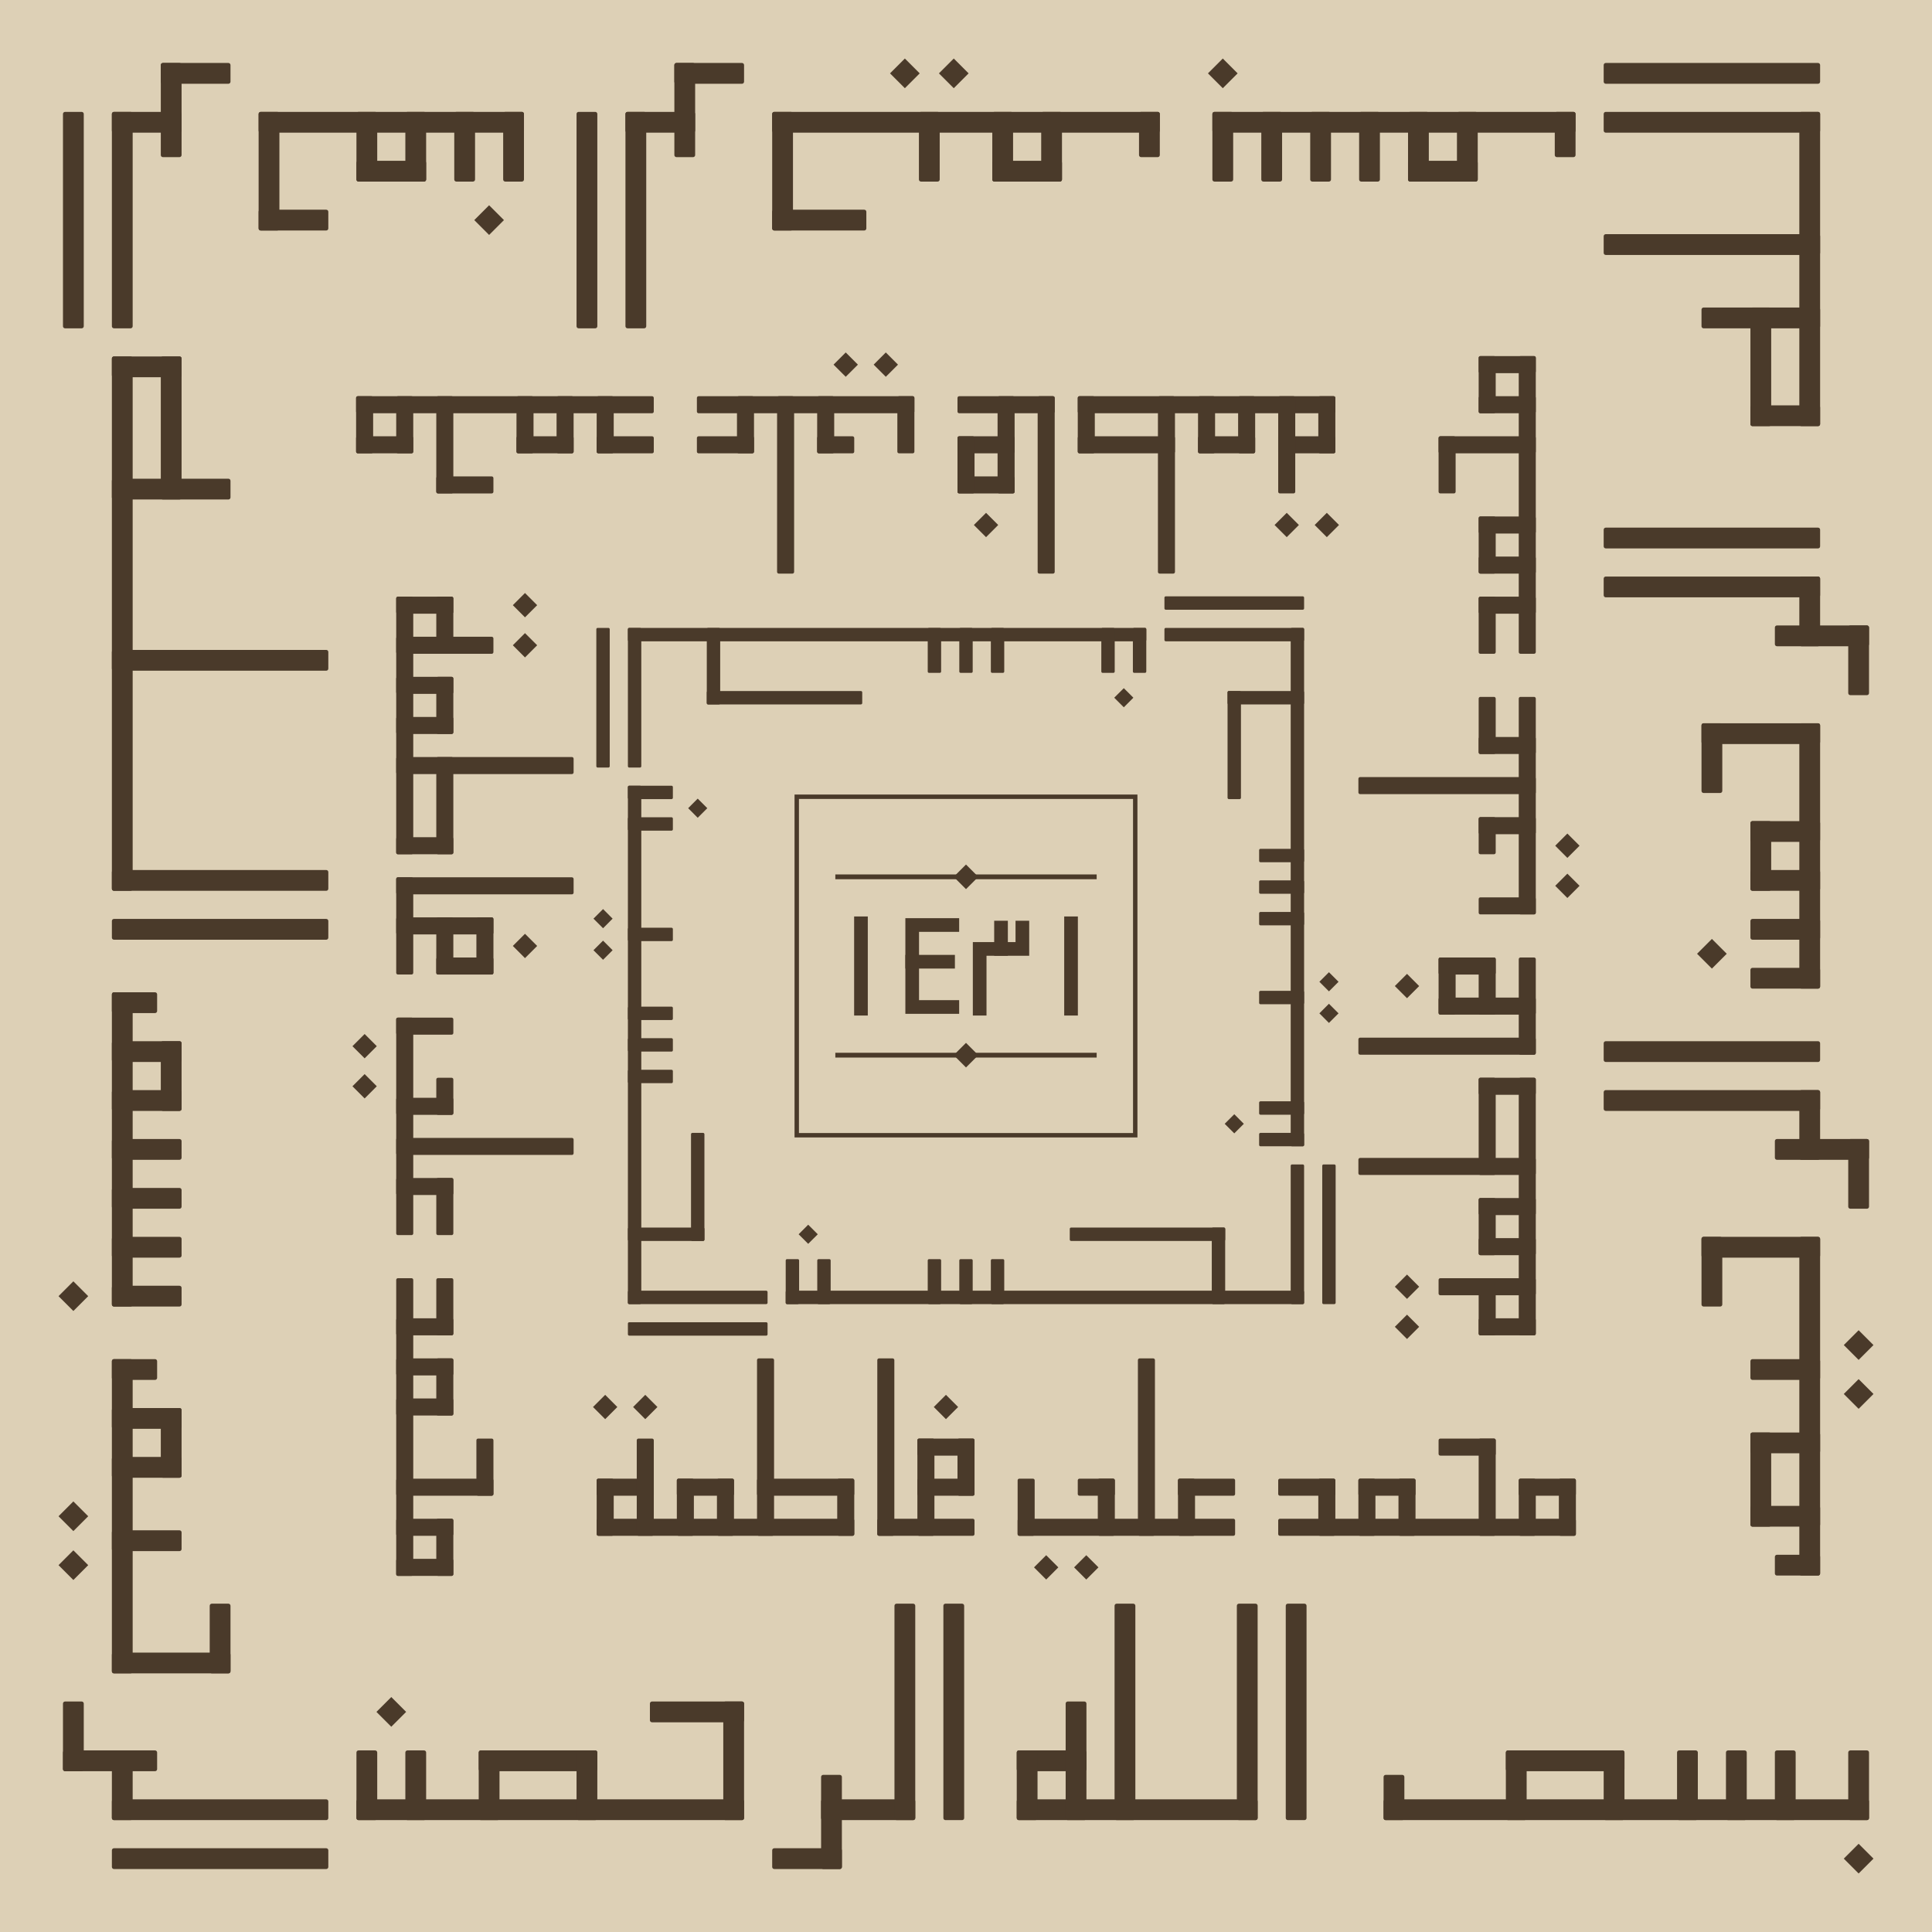
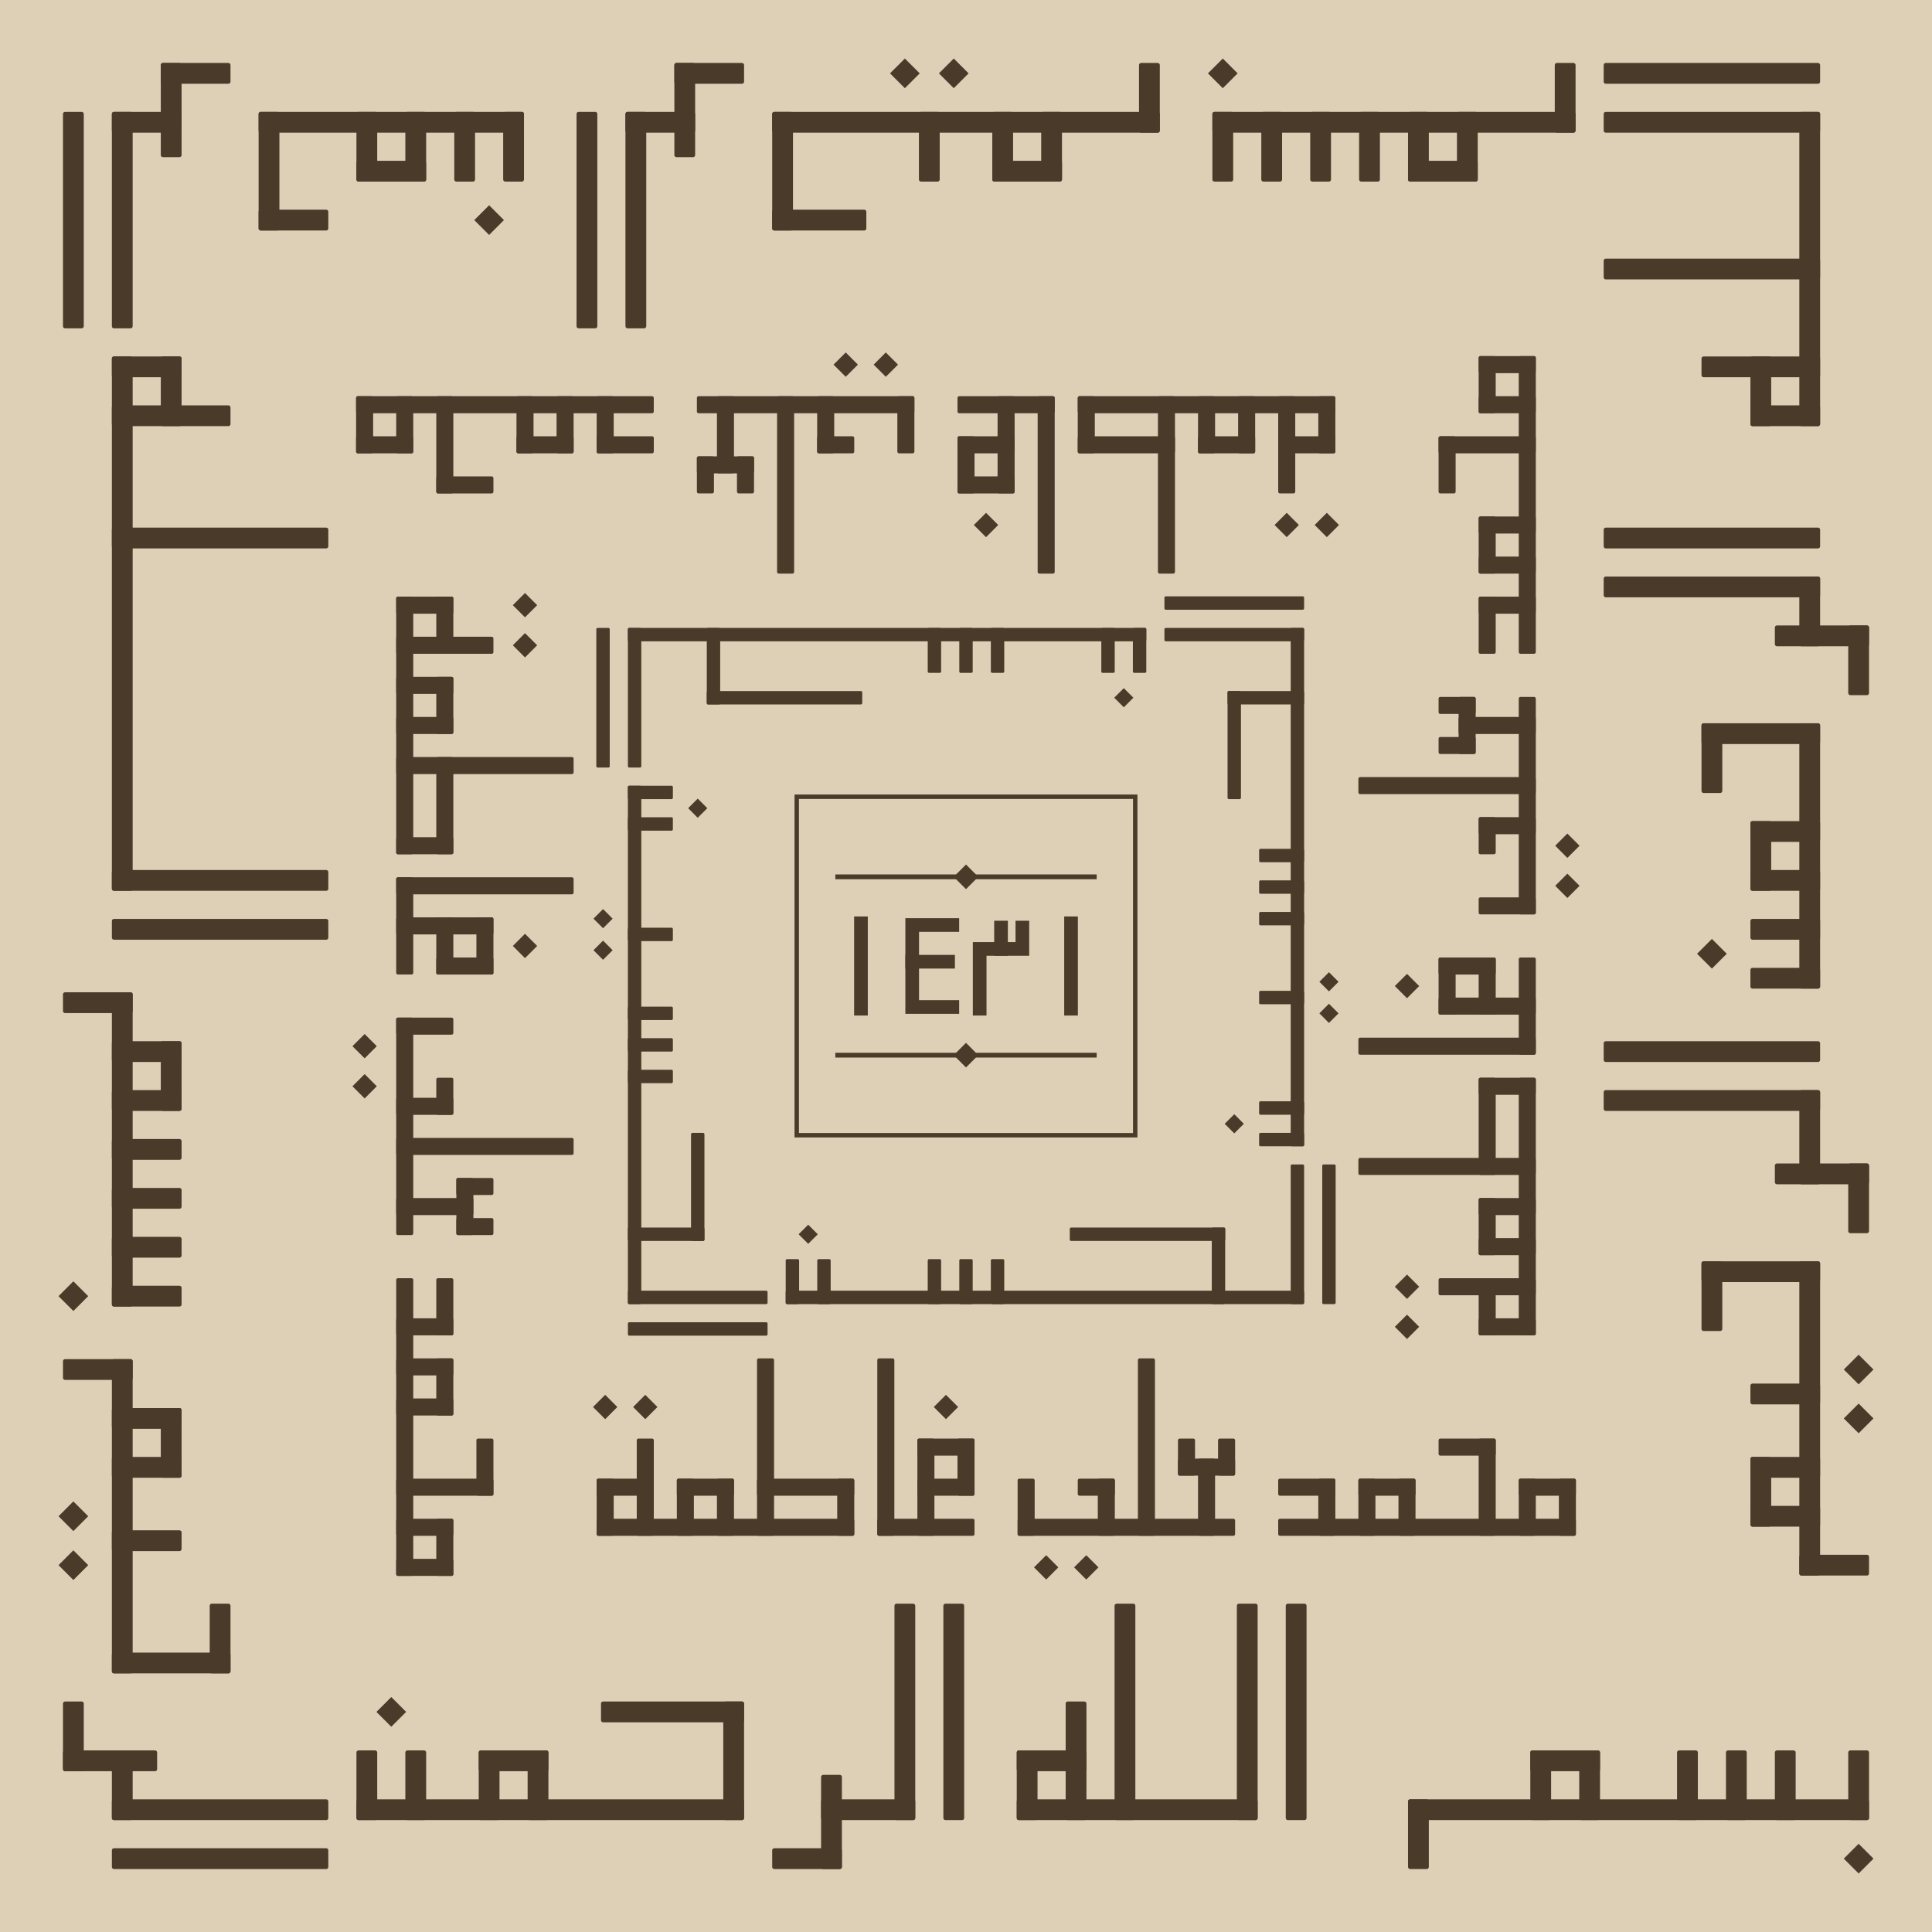
<svg xmlns="http://www.w3.org/2000/svg" viewBox="0 0 790 790" width="790" height="790" role="img" aria-label="Kufic rendering of بسم الله الرحمن الرحيم محمد علي فاطمة الحسن الحسين">
  <rect width="790" height="790" fill="#DDD0B6" />
  <rect x="325.79" y="325.79" width="138.41" height="138.41" fill="none" stroke="#4A3A2A" stroke-width="1.8" />
  <polyline points="352.05,377.54 352.05,412.46" fill="none" stroke="#4A3A2A" stroke-width="5.59" stroke-linejoin="miter" stroke-linecap="square" />
  <polyline points="389.41,378.24 373,378.24 373,393.25 387.67,393.25" fill="none" stroke="#4A3A2A" stroke-width="5.59" stroke-linejoin="miter" stroke-linecap="square" />
  <polyline points="373,393.25 373,411.76 389.41,411.76" fill="none" stroke="#4A3A2A" stroke-width="5.59" stroke-linejoin="miter" stroke-linecap="square" />
  <polyline points="400.59,412.46 400.59,388.02 409.32,388.02 409.32,379.29" fill="none" stroke="#4A3A2A" stroke-width="5.59" stroke-linejoin="miter" stroke-linecap="square" />
  <polyline points="409.32,388.02 418.05,388.02 418.05,379.29" fill="none" stroke="#4A3A2A" stroke-width="5.59" stroke-linejoin="miter" stroke-linecap="square" />
  <polyline points="437.95,377.54 437.95,412.46" fill="none" stroke="#4A3A2A" stroke-width="5.59" stroke-linejoin="miter" stroke-linecap="square" />
  <line x1="341.57" y1="358.54" x2="448.43" y2="358.54" stroke="#4A3A2A" stroke-width="1.96" />
  <path fill="#4A3A2A" d="M395 353.51L400.03 358.54L395 363.57L389.97 358.54Z" />
  <line x1="341.57" y1="431.46" x2="448.43" y2="431.46" stroke="#4A3A2A" stroke-width="1.96" />
  <path fill="#4A3A2A" d="M395 426.43L400.03 431.46L395 436.49L389.97 431.46Z" />
  <g fill="#4A3A2A">
    <rect x="65.75" y="25.75" width="28.5" height="8.5" rx="0.85" />
    <rect x="275.75" y="25.75" width="28.5" height="8.5" rx="0.85" />
    <rect x="655.75" y="25.75" width="88.5" height="8.5" rx="0.85" />
    <rect x="45.75" y="45.75" width="28.5" height="8.5" rx="0.85" />
    <rect x="105.75" y="45.75" width="108.5" height="8.5" rx="0.85" />
    <rect x="255.75" y="45.75" width="28.5" height="8.5" rx="0.85" />
    <rect x="315.75" y="45.75" width="158.5" height="8.5" rx="0.85" />
    <rect x="495.75" y="45.75" width="148.5" height="8.5" rx="0.85" />
    <rect x="655.75" y="45.75" width="88.5" height="8.5" rx="0.85" />
    <rect x="145.75" y="65.75" width="28.5" height="8.5" rx="0.85" />
    <rect x="405.75" y="65.75" width="28.5" height="8.5" rx="0.85" />
    <rect x="575.75" y="65.75" width="28.5" height="8.5" rx="0.85" />
    <rect x="105.75" y="85.75" width="28.5" height="8.5" rx="0.85" />
    <rect x="315.75" y="85.75" width="38.5" height="8.5" rx="0.85" />
-     <rect x="655.75" y="95.75" width="88.5" height="8.5" rx="0.85" />
-     <rect x="695.75" y="125.75" width="48.5" height="8.5" rx="0.85" />
+     <rect x="655.75" y="105.75" width="88.5" height="8.5" rx="0.85" />
    <rect x="45.75" y="145.75" width="28.5" height="8.5" rx="0.85" />
+     <rect x="695.75" y="145.75" width="48.5" height="8.5" rx="0.85" />
+     <rect x="45.75" y="165.75" width="48.5" height="8.5" rx="0.85" />
    <rect x="715.75" y="165.75" width="28.5" height="8.5" rx="0.85" />
-     <rect x="45.75" y="195.75" width="48.5" height="8.5" rx="0.85" />
+     <rect x="45.75" y="215.75" width="88.5" height="8.5" rx="0.85" />
    <rect x="655.75" y="215.75" width="88.5" height="8.5" rx="0.85" />
    <rect x="655.75" y="235.75" width="88.5" height="8.5" rx="0.85" />
    <rect x="725.75" y="255.75" width="38.5" height="8.5" rx="0.85" />
-     <rect x="45.75" y="265.75" width="88.5" height="8.5" rx="0.85" />
    <rect x="695.75" y="295.75" width="48.5" height="8.5" rx="0.85" />
    <rect x="715.75" y="335.75" width="28.5" height="8.5" rx="0.85" />
    <rect x="45.75" y="355.75" width="88.5" height="8.5" rx="0.85" />
    <rect x="715.75" y="355.75" width="28.5" height="8.5" rx="0.85" />
    <rect x="45.75" y="375.75" width="88.5" height="8.5" rx="0.85" />
    <rect x="715.75" y="375.75" width="28.5" height="8.5" rx="0.85" />
    <rect x="715.75" y="395.75" width="28.5" height="8.5" rx="0.85" />
-     <rect x="45.75" y="405.75" width="18.5" height="8.5" rx="0.85" />
+     <rect x="25.75" y="405.75" width="28.5" height="8.5" rx="0.85" />
    <rect x="45.75" y="425.75" width="28.5" height="8.5" rx="0.85" />
    <rect x="655.75" y="425.75" width="88.5" height="8.5" rx="0.85" />
    <rect x="45.75" y="445.75" width="28.5" height="8.5" rx="0.85" />
    <rect x="655.75" y="445.75" width="88.5" height="8.5" rx="0.85" />
    <rect x="45.75" y="465.75" width="28.5" height="8.5" rx="0.85" />
-     <rect x="725.75" y="465.75" width="38.5" height="8.5" rx="0.85" />
+     <rect x="725.75" y="475.75" width="38.5" height="8.5" rx="0.85" />
    <rect x="45.75" y="485.75" width="28.5" height="8.5" rx="0.85" />
    <rect x="45.75" y="505.75" width="28.5" height="8.5" rx="0.85" />
-     <rect x="695.75" y="505.75" width="48.5" height="8.5" rx="0.85" />
+     <rect x="695.75" y="515.75" width="48.5" height="8.5" rx="0.85" />
    <rect x="45.75" y="525.75" width="28.5" height="8.5" rx="0.85" />
-     <rect x="45.75" y="555.75" width="18.5" height="8.5" rx="0.85" />
-     <rect x="715.75" y="555.75" width="28.5" height="8.5" rx="0.85" />
+     <rect x="25.75" y="555.75" width="28.5" height="8.5" rx="0.85" />
+     <rect x="715.75" y="565.75" width="28.5" height="8.5" rx="0.85" />
    <rect x="45.75" y="575.75" width="28.5" height="8.5" rx="0.85" />
-     <rect x="715.75" y="585.75" width="28.5" height="8.5" rx="0.85" />
    <rect x="45.75" y="595.75" width="28.5" height="8.5" rx="0.85" />
+     <rect x="715.75" y="595.75" width="28.5" height="8.5" rx="0.85" />
    <rect x="715.75" y="615.75" width="28.5" height="8.5" rx="0.85" />
    <rect x="45.75" y="625.75" width="28.5" height="8.5" rx="0.85" />
-     <rect x="725.75" y="635.75" width="18.5" height="8.5" rx="0.85" />
+     <rect x="735.75" y="635.75" width="28.5" height="8.5" rx="0.85" />
    <rect x="45.75" y="675.75" width="48.5" height="8.5" rx="0.85" />
-     <rect x="265.75" y="695.75" width="38.5" height="8.5" rx="0.85" />
+     <rect x="245.75" y="695.75" width="58.5" height="8.5" rx="0.85" />
    <rect x="25.75" y="715.75" width="38.5" height="8.5" rx="0.85" />
-     <rect x="195.75" y="715.75" width="48.5" height="8.5" rx="0.85" />
+     <rect x="195.75" y="715.75" width="28.5" height="8.5" rx="0.85" />
    <rect x="415.75" y="715.75" width="28.5" height="8.5" rx="0.85" />
-     <rect x="615.75" y="715.75" width="48.5" height="8.5" rx="0.85" />
+     <rect x="625.75" y="715.75" width="28.5" height="8.5" rx="0.85" />
    <rect x="45.75" y="735.75" width="88.5" height="8.5" rx="0.85" />
    <rect x="145.75" y="735.75" width="158.5" height="8.5" rx="0.85" />
    <rect x="335.75" y="735.75" width="38.5" height="8.5" rx="0.85" />
    <rect x="415.75" y="735.75" width="98.5" height="8.5" rx="0.85" />
-     <rect x="565.75" y="735.75" width="198.5" height="8.5" rx="0.85" />
+     <rect x="575.75" y="735.75" width="188.5" height="8.5" rx="0.85" />
    <rect x="45.75" y="755.75" width="88.5" height="8.5" rx="0.85" />
    <rect x="315.75" y="755.75" width="28.5" height="8.5" rx="0.85" />
    <rect x="25.75" y="45.75" width="8.5" height="88.5" rx="0.85" />
    <rect x="25.75" y="695.75" width="8.5" height="28.5" rx="0.85" />
    <rect x="45.75" y="45.75" width="8.5" height="88.5" rx="0.85" />
    <rect x="45.75" y="145.75" width="8.5" height="218.5" rx="0.85" />
    <rect x="45.75" y="405.75" width="8.5" height="128.5" rx="0.85" />
    <rect x="45.75" y="555.75" width="8.5" height="128.5" rx="0.85" />
    <rect x="45.75" y="715.75" width="8.5" height="28.5" rx="0.85" />
    <rect x="65.75" y="25.75" width="8.5" height="38.5" rx="0.85" />
-     <rect x="65.75" y="145.75" width="8.5" height="58.5" rx="0.85" />
+     <rect x="65.75" y="145.75" width="8.5" height="28.5" rx="0.85" />
    <rect x="65.75" y="425.75" width="8.5" height="28.5" rx="0.85" />
    <rect x="65.75" y="575.75" width="8.5" height="28.5" rx="0.85" />
    <rect x="85.75" y="655.75" width="8.5" height="28.5" rx="0.85" />
    <rect x="105.75" y="45.75" width="8.5" height="48.5" rx="0.85" />
    <rect x="145.75" y="45.75" width="8.5" height="28.5" rx="0.85" />
    <rect x="145.75" y="715.75" width="8.5" height="28.5" rx="0.85" />
    <rect x="165.75" y="45.75" width="8.5" height="28.5" rx="0.85" />
    <rect x="165.75" y="715.75" width="8.5" height="28.5" rx="0.85" />
    <rect x="185.75" y="45.75" width="8.5" height="28.5" rx="0.85" />
    <rect x="195.75" y="715.75" width="8.5" height="28.5" rx="0.85" />
    <rect x="205.75" y="45.75" width="8.5" height="28.5" rx="0.85" />
+     <rect x="215.75" y="715.75" width="8.5" height="28.5" rx="0.85" />
    <rect x="235.75" y="45.75" width="8.5" height="88.5" rx="0.85" />
-     <rect x="235.75" y="715.75" width="8.5" height="28.5" rx="0.85" />
    <rect x="255.75" y="45.75" width="8.5" height="88.5" rx="0.85" />
    <rect x="275.75" y="25.75" width="8.5" height="38.5" rx="0.85" />
    <rect x="295.75" y="695.75" width="8.5" height="48.5" rx="0.85" />
    <rect x="315.75" y="45.75" width="8.5" height="48.5" rx="0.85" />
    <rect x="335.75" y="725.75" width="8.5" height="38.5" rx="0.85" />
    <rect x="365.75" y="655.75" width="8.5" height="88.5" rx="0.85" />
    <rect x="375.75" y="45.75" width="8.5" height="28.5" rx="0.85" />
    <rect x="385.75" y="655.75" width="8.5" height="88.5" rx="0.85" />
    <rect x="405.75" y="45.75" width="8.5" height="28.5" rx="0.85" />
    <rect x="415.75" y="715.75" width="8.5" height="28.5" rx="0.85" />
    <rect x="425.75" y="45.75" width="8.5" height="28.5" rx="0.85" />
    <rect x="435.75" y="695.75" width="8.5" height="48.5" rx="0.85" />
    <rect x="455.75" y="655.75" width="8.5" height="88.5" rx="0.85" />
-     <rect x="465.75" y="45.75" width="8.5" height="18.5" rx="0.85" />
+     <rect x="465.75" y="25.75" width="8.5" height="28.5" rx="0.85" />
    <rect x="495.75" y="45.75" width="8.5" height="28.5" rx="0.85" />
    <rect x="505.75" y="655.75" width="8.5" height="88.5" rx="0.85" />
    <rect x="515.75" y="45.75" width="8.5" height="28.5" rx="0.85" />
    <rect x="525.75" y="655.75" width="8.5" height="88.5" rx="0.85" />
    <rect x="535.75" y="45.75" width="8.5" height="28.5" rx="0.85" />
    <rect x="555.75" y="45.75" width="8.5" height="28.5" rx="0.85" />
-     <rect x="565.75" y="725.75" width="8.5" height="18.5" rx="0.85" />
    <rect x="575.75" y="45.75" width="8.5" height="28.5" rx="0.85" />
+     <rect x="575.75" y="735.75" width="8.5" height="28.5" rx="0.85" />
    <rect x="595.75" y="45.75" width="8.5" height="28.5" rx="0.85" />
-     <rect x="615.75" y="715.75" width="8.5" height="28.5" rx="0.85" />
-     <rect x="635.75" y="45.75" width="8.5" height="18.5" rx="0.85" />
-     <rect x="655.75" y="715.75" width="8.5" height="28.5" rx="0.85" />
+     <rect x="625.75" y="715.75" width="8.5" height="28.5" rx="0.85" />
+     <rect x="635.75" y="25.75" width="8.5" height="28.5" rx="0.85" />
+     <rect x="645.75" y="715.75" width="8.5" height="28.5" rx="0.85" />
    <rect x="685.75" y="715.75" width="8.5" height="28.5" rx="0.85" />
    <rect x="695.75" y="295.75" width="8.5" height="28.5" rx="0.85" />
-     <rect x="695.75" y="505.75" width="8.5" height="28.5" rx="0.85" />
+     <rect x="695.75" y="515.75" width="8.5" height="28.5" rx="0.85" />
    <rect x="705.75" y="715.75" width="8.5" height="28.5" rx="0.85" />
-     <rect x="715.75" y="125.75" width="8.5" height="48.5" rx="0.85" />
+     <rect x="715.75" y="145.75" width="8.5" height="28.5" rx="0.85" />
    <rect x="715.75" y="335.75" width="8.5" height="28.5" rx="0.85" />
-     <rect x="715.75" y="585.75" width="8.5" height="38.5" rx="0.85" />
+     <rect x="715.75" y="595.75" width="8.5" height="28.5" rx="0.85" />
    <rect x="725.75" y="715.75" width="8.5" height="28.5" rx="0.85" />
    <rect x="735.75" y="45.75" width="8.5" height="128.5" rx="0.85" />
    <rect x="735.75" y="235.75" width="8.5" height="28.5" rx="0.85" />
    <rect x="735.75" y="295.75" width="8.5" height="108.5" rx="0.85" />
-     <rect x="735.75" y="445.75" width="8.5" height="28.5" rx="0.85" />
-     <rect x="735.75" y="505.75" width="8.5" height="138.5" rx="0.85" />
+     <rect x="735.75" y="445.75" width="8.5" height="38.5" rx="0.85" />
+     <rect x="735.75" y="515.75" width="8.5" height="128.5" rx="0.85" />
    <rect x="755.75" y="255.75" width="8.5" height="28.5" rx="0.85" />
-     <rect x="755.75" y="465.75" width="8.5" height="28.5" rx="0.85" />
+     <rect x="755.75" y="475.75" width="8.5" height="28.5" rx="0.85" />
    <rect x="755.75" y="715.75" width="8.5" height="28.5" rx="0.85" />
    <path d="M370 23.93L376.07 30L370 36.07L363.93 30Z" />
    <path d="M390 23.93L396.07 30L390 36.07L383.93 30Z" />
    <path d="M500 23.93L506.07 30L500 36.07L493.93 30Z" />
    <path d="M200 83.93L206.07 90L200 96.07L193.93 90Z" />
    <path d="M700 383.93L706.07 390L700 396.07L693.93 390Z" />
    <path d="M30 523.93L36.07 530L30 536.07L23.93 530Z" />
-     <path d="M760 543.93L766.07 550L760 556.07L753.93 550Z" />
-     <path d="M760 563.93L766.07 570L760 576.07L753.93 570Z" />
+     <path d="M760 553.93L766.07 560L760 566.07L753.93 560Z" />
+     <path d="M760 573.93L766.07 580L760 586.07L753.93 580Z" />
    <path d="M30 613.93L36.07 620L30 626.07L23.93 620Z" />
    <path d="M30 633.93L36.07 640L30 646.07L23.93 640Z" />
    <path d="M160 693.93L166.07 700L160 706.07L153.93 700Z" />
    <path d="M760 753.93L766.07 760L760 766.07L753.93 760Z" />
    <rect x="604.63" y="145.61" width="23.36" height="6.97" rx="0.7" />
    <rect x="145.61" y="162.01" width="121.72" height="6.97" rx="0.7" />
    <rect x="284.96" y="162.01" width="88.93" height="6.97" rx="0.7" />
    <rect x="391.52" y="162.01" width="39.75" height="6.97" rx="0.7" />
    <rect x="440.7" y="162.01" width="105.33" height="6.97" rx="0.7" />
    <rect x="604.63" y="162.01" width="23.36" height="6.97" rx="0.7" />
    <rect x="145.61" y="178.4" width="23.36" height="6.97" rx="0.7" />
    <rect x="211.19" y="178.4" width="23.36" height="6.97" rx="0.7" />
    <rect x="243.98" y="178.4" width="23.36" height="6.97" rx="0.7" />
-     <rect x="284.96" y="178.4" width="23.36" height="6.97" rx="0.7" />
    <rect x="334.14" y="178.4" width="15.16" height="6.97" rx="0.7" />
    <rect x="391.52" y="178.4" width="23.36" height="6.97" rx="0.7" />
    <rect x="440.7" y="178.4" width="39.75" height="6.97" rx="0.7" />
    <rect x="489.88" y="178.4" width="23.36" height="6.97" rx="0.7" />
    <rect x="522.66" y="178.4" width="23.36" height="6.97" rx="0.7" />
    <rect x="588.24" y="178.4" width="39.75" height="6.97" rx="0.7" />
+     <rect x="284.96" y="186.6" width="23.36" height="6.97" rx="0.7" />
    <rect x="178.4" y="194.8" width="23.36" height="6.97" rx="0.7" />
    <rect x="391.52" y="194.8" width="23.36" height="6.97" rx="0.7" />
    <rect x="604.63" y="211.19" width="23.36" height="6.97" rx="0.7" />
    <rect x="604.63" y="227.58" width="23.36" height="6.97" rx="0.7" />
    <rect x="162.01" y="243.98" width="23.36" height="6.97" rx="0.7" />
    <rect x="604.63" y="243.98" width="23.36" height="6.97" rx="0.7" />
    <rect x="162.01" y="260.37" width="39.75" height="6.97" rx="0.7" />
    <rect x="162.01" y="276.76" width="23.36" height="6.97" rx="0.7" />
+     <rect x="588.24" y="284.96" width="15.16" height="6.97" rx="0.7" />
    <rect x="162.01" y="293.16" width="23.36" height="6.97" rx="0.7" />
-     <rect x="604.63" y="301.35" width="23.36" height="6.97" rx="0.7" />
+     <rect x="596.43" y="293.16" width="31.56" height="6.97" rx="0.7" />
+     <rect x="588.24" y="301.35" width="15.16" height="6.97" rx="0.7" />
    <rect x="162.01" y="309.55" width="72.54" height="6.97" rx="0.7" />
    <rect x="555.45" y="317.75" width="72.54" height="6.97" rx="0.7" />
    <rect x="604.63" y="334.14" width="23.36" height="6.97" rx="0.7" />
    <rect x="162.01" y="342.34" width="23.36" height="6.97" rx="0.7" />
    <rect x="162.01" y="358.73" width="72.54" height="6.97" rx="0.7" />
    <rect x="604.63" y="366.93" width="23.36" height="6.97" rx="0.7" />
    <rect x="162.01" y="375.12" width="39.75" height="6.97" rx="0.7" />
    <rect x="178.4" y="391.52" width="23.36" height="6.97" rx="0.7" />
    <rect x="588.24" y="391.52" width="23.36" height="6.97" rx="0.7" />
    <rect x="588.24" y="407.91" width="39.75" height="6.97" rx="0.7" />
    <rect x="162.01" y="416.11" width="23.36" height="6.97" rx="0.7" />
    <rect x="555.45" y="424.3" width="72.54" height="6.97" rx="0.7" />
    <rect x="604.63" y="440.7" width="23.36" height="6.97" rx="0.7" />
    <rect x="162.01" y="448.89" width="23.36" height="6.97" rx="0.7" />
    <rect x="162.01" y="465.29" width="72.54" height="6.97" rx="0.7" />
    <rect x="555.45" y="473.48" width="72.54" height="6.97" rx="0.7" />
-     <rect x="162.01" y="481.68" width="23.36" height="6.97" rx="0.7" />
+     <rect x="186.6" y="481.68" width="15.16" height="6.97" rx="0.7" />
+     <rect x="162.01" y="489.88" width="31.56" height="6.97" rx="0.7" />
    <rect x="604.63" y="489.88" width="23.36" height="6.97" rx="0.7" />
+     <rect x="186.6" y="498.07" width="15.16" height="6.97" rx="0.7" />
    <rect x="604.63" y="506.27" width="23.36" height="6.97" rx="0.7" />
    <rect x="588.24" y="522.66" width="39.75" height="6.97" rx="0.7" />
    <rect x="162.01" y="539.06" width="23.36" height="6.97" rx="0.7" />
    <rect x="604.63" y="539.06" width="23.36" height="6.97" rx="0.7" />
    <rect x="162.01" y="555.45" width="23.36" height="6.97" rx="0.7" />
    <rect x="162.01" y="571.84" width="23.36" height="6.97" rx="0.7" />
    <rect x="375.12" y="588.24" width="23.36" height="6.97" rx="0.7" />
    <rect x="588.24" y="588.24" width="23.36" height="6.97" rx="0.7" />
+     <rect x="481.68" y="596.43" width="23.36" height="6.97" rx="0.7" />
    <rect x="162.01" y="604.63" width="39.75" height="6.97" rx="0.7" />
    <rect x="243.98" y="604.63" width="23.36" height="6.97" rx="0.7" />
    <rect x="276.76" y="604.63" width="23.36" height="6.97" rx="0.7" />
    <rect x="309.55" y="604.63" width="39.75" height="6.97" rx="0.7" />
    <rect x="375.12" y="604.63" width="23.36" height="6.97" rx="0.7" />
    <rect x="440.7" y="604.63" width="15.16" height="6.97" rx="0.7" />
-     <rect x="481.68" y="604.63" width="23.36" height="6.97" rx="0.7" />
    <rect x="522.66" y="604.63" width="23.36" height="6.97" rx="0.7" />
    <rect x="555.45" y="604.63" width="23.36" height="6.97" rx="0.7" />
    <rect x="621.02" y="604.63" width="23.36" height="6.97" rx="0.7" />
    <rect x="162.01" y="621.02" width="23.36" height="6.97" rx="0.7" />
    <rect x="243.98" y="621.02" width="105.33" height="6.97" rx="0.7" />
    <rect x="358.73" y="621.02" width="39.75" height="6.97" rx="0.7" />
    <rect x="416.11" y="621.02" width="88.93" height="6.97" rx="0.7" />
    <rect x="522.66" y="621.02" width="121.72" height="6.97" rx="0.7" />
    <rect x="162.01" y="637.42" width="23.36" height="6.97" rx="0.7" />
    <rect x="145.61" y="162.01" width="6.97" height="23.36" rx="0.7" />
    <rect x="162.01" y="162.01" width="6.97" height="23.36" rx="0.7" />
    <rect x="162.01" y="243.98" width="6.97" height="105.33" rx="0.7" />
    <rect x="162.01" y="358.73" width="6.97" height="39.75" rx="0.7" />
    <rect x="162.01" y="416.11" width="6.97" height="88.93" rx="0.7" />
    <rect x="162.01" y="522.66" width="6.97" height="121.72" rx="0.7" />
    <rect x="178.4" y="162.01" width="6.97" height="39.75" rx="0.7" />
    <rect x="178.4" y="243.98" width="6.97" height="23.36" rx="0.7" />
    <rect x="178.4" y="276.76" width="6.97" height="23.36" rx="0.7" />
    <rect x="178.4" y="309.55" width="6.97" height="39.75" rx="0.7" />
    <rect x="178.4" y="375.12" width="6.97" height="23.36" rx="0.7" />
    <rect x="178.4" y="440.7" width="6.97" height="15.16" rx="0.7" />
-     <rect x="178.4" y="481.68" width="6.97" height="23.36" rx="0.7" />
    <rect x="178.4" y="522.66" width="6.97" height="23.36" rx="0.7" />
    <rect x="178.4" y="555.45" width="6.97" height="23.36" rx="0.7" />
    <rect x="178.4" y="621.02" width="6.97" height="23.36" rx="0.7" />
+     <rect x="186.6" y="481.68" width="6.97" height="23.36" rx="0.7" />
    <rect x="194.8" y="375.12" width="6.97" height="23.36" rx="0.7" />
    <rect x="194.8" y="588.24" width="6.97" height="23.36" rx="0.7" />
    <rect x="211.19" y="162.01" width="6.97" height="23.36" rx="0.7" />
    <rect x="227.58" y="162.01" width="6.97" height="23.36" rx="0.7" />
    <rect x="243.98" y="162.01" width="6.97" height="23.36" rx="0.7" />
    <rect x="243.98" y="604.63" width="6.97" height="23.36" rx="0.7" />
    <rect x="260.37" y="588.24" width="6.97" height="39.75" rx="0.7" />
    <rect x="276.76" y="604.63" width="6.97" height="23.36" rx="0.7" />
+     <rect x="284.96" y="186.6" width="6.97" height="15.16" rx="0.7" />
+     <rect x="293.16" y="162.01" width="6.97" height="31.56" rx="0.7" />
    <rect x="293.16" y="604.63" width="6.97" height="23.36" rx="0.7" />
-     <rect x="301.35" y="162.01" width="6.97" height="23.36" rx="0.7" />
+     <rect x="301.35" y="186.6" width="6.97" height="15.16" rx="0.7" />
    <rect x="309.55" y="555.45" width="6.97" height="72.54" rx="0.7" />
    <rect x="317.75" y="162.01" width="6.97" height="72.54" rx="0.7" />
    <rect x="334.14" y="162.01" width="6.97" height="23.36" rx="0.7" />
    <rect x="342.34" y="604.63" width="6.97" height="23.36" rx="0.7" />
    <rect x="358.73" y="555.45" width="6.97" height="72.54" rx="0.7" />
    <rect x="366.93" y="162.01" width="6.97" height="23.36" rx="0.7" />
    <rect x="375.12" y="588.24" width="6.97" height="39.75" rx="0.7" />
    <rect x="391.52" y="178.4" width="6.97" height="23.36" rx="0.7" />
    <rect x="391.52" y="588.24" width="6.97" height="23.36" rx="0.7" />
    <rect x="407.91" y="162.01" width="6.97" height="39.75" rx="0.7" />
    <rect x="416.11" y="604.63" width="6.97" height="23.36" rx="0.7" />
    <rect x="424.3" y="162.01" width="6.97" height="72.54" rx="0.7" />
    <rect x="440.7" y="162.01" width="6.97" height="23.36" rx="0.7" />
    <rect x="448.89" y="604.63" width="6.97" height="23.36" rx="0.7" />
    <rect x="465.29" y="555.45" width="6.97" height="72.54" rx="0.7" />
    <rect x="473.48" y="162.01" width="6.97" height="72.54" rx="0.7" />
-     <rect x="481.68" y="604.63" width="6.97" height="23.36" rx="0.7" />
+     <rect x="481.68" y="588.24" width="6.97" height="15.16" rx="0.7" />
    <rect x="489.88" y="162.01" width="6.97" height="23.36" rx="0.7" />
+     <rect x="489.88" y="596.43" width="6.97" height="31.56" rx="0.7" />
+     <rect x="498.07" y="588.24" width="6.97" height="15.16" rx="0.7" />
    <rect x="506.27" y="162.01" width="6.97" height="23.36" rx="0.7" />
    <rect x="522.66" y="162.01" width="6.97" height="39.75" rx="0.7" />
    <rect x="539.06" y="162.01" width="6.97" height="23.36" rx="0.7" />
    <rect x="539.06" y="604.63" width="6.97" height="23.36" rx="0.7" />
    <rect x="555.45" y="604.63" width="6.97" height="23.36" rx="0.7" />
    <rect x="571.84" y="604.63" width="6.97" height="23.36" rx="0.7" />
    <rect x="588.24" y="178.4" width="6.97" height="23.36" rx="0.7" />
    <rect x="588.24" y="391.52" width="6.97" height="23.36" rx="0.7" />
+     <rect x="596.43" y="284.96" width="6.97" height="23.36" rx="0.7" />
    <rect x="604.63" y="145.61" width="6.97" height="23.36" rx="0.7" />
    <rect x="604.63" y="211.19" width="6.97" height="23.36" rx="0.7" />
    <rect x="604.63" y="243.98" width="6.97" height="23.36" rx="0.7" />
-     <rect x="604.63" y="284.96" width="6.97" height="23.36" rx="0.7" />
    <rect x="604.63" y="334.14" width="6.97" height="15.16" rx="0.7" />
    <rect x="604.63" y="391.52" width="6.97" height="23.36" rx="0.7" />
    <rect x="604.63" y="440.7" width="6.97" height="39.75" rx="0.7" />
    <rect x="604.63" y="489.88" width="6.97" height="23.36" rx="0.7" />
    <rect x="604.63" y="522.66" width="6.97" height="23.36" rx="0.7" />
    <rect x="604.63" y="588.24" width="6.97" height="39.75" rx="0.7" />
    <rect x="621.02" y="145.61" width="6.97" height="121.72" rx="0.7" />
    <rect x="621.02" y="284.96" width="6.97" height="88.93" rx="0.7" />
    <rect x="621.02" y="391.52" width="6.97" height="39.75" rx="0.7" />
    <rect x="621.02" y="440.7" width="6.97" height="105.33" rx="0.7" />
    <rect x="621.02" y="604.63" width="6.97" height="23.36" rx="0.7" />
    <rect x="637.42" y="604.63" width="6.97" height="23.36" rx="0.7" />
    <path d="M345.82 144.12L350.8 149.1L345.82 154.07L340.84 149.1Z" />
    <path d="M362.21 144.12L367.19 149.1L362.21 154.07L357.24 149.1Z" />
    <path d="M403.2 209.7L408.17 214.67L403.2 219.65L398.22 214.67Z" />
    <path d="M526.15 209.7L531.12 214.67L526.15 219.65L521.17 214.67Z" />
    <path d="M542.54 209.7L547.52 214.67L542.54 219.65L537.57 214.67Z" />
    <path d="M214.67 242.48L219.65 247.46L214.67 252.43L209.7 247.46Z" />
    <path d="M214.67 258.88L219.65 263.85L214.67 268.83L209.7 263.85Z" />
    <path d="M640.9 340.84L645.88 345.82L640.9 350.8L635.93 345.82Z" />
    <path d="M640.9 357.24L645.88 362.21L640.9 367.19L635.93 362.21Z" />
    <path d="M214.67 381.83L219.65 386.8L214.67 391.78L209.7 386.8Z" />
    <path d="M575.33 398.22L580.3 403.2L575.33 408.17L570.35 403.2Z" />
    <path d="M149.1 422.81L154.07 427.79L149.1 432.76L144.12 427.79Z" />
    <path d="M149.1 439.2L154.07 444.18L149.1 449.16L144.12 444.18Z" />
    <path d="M575.33 521.17L580.3 526.15L575.33 531.12L570.35 526.15Z" />
    <path d="M575.33 537.57L580.3 542.54L575.33 547.52L570.35 542.54Z" />
    <path d="M247.46 570.35L252.43 575.33L247.46 580.3L242.48 575.33Z" />
    <path d="M263.85 570.35L268.83 575.33L263.85 580.3L258.88 575.33Z" />
    <path d="M386.8 570.35L391.78 575.33L386.8 580.3L381.83 575.33Z" />
    <path d="M427.79 635.93L432.76 640.9L427.79 645.88L422.81 640.9Z" />
    <path d="M444.18 635.93L449.16 640.9L444.18 645.88L439.2 640.9Z" />
    <rect x="476.14" y="243.84" width="57.11" height="5.48" rx="0.55" />
    <rect x="256.75" y="256.75" width="211.97" height="5.48" rx="0.55" />
    <rect x="476.14" y="256.75" width="57.11" height="5.48" rx="0.55" />
    <rect x="289.01" y="282.56" width="63.56" height="5.48" rx="0.55" />
    <rect x="501.95" y="282.56" width="31.3" height="5.48" rx="0.55" />
    <rect x="256.75" y="321.28" width="18.39" height="5.48" rx="0.55" />
    <rect x="256.75" y="334.18" width="18.39" height="5.48" rx="0.55" />
    <rect x="514.86" y="347.09" width="18.39" height="5.48" rx="0.55" />
    <rect x="514.86" y="359.99" width="18.39" height="5.48" rx="0.55" />
    <rect x="514.86" y="372.9" width="18.39" height="5.48" rx="0.55" />
    <rect x="256.75" y="379.35" width="18.39" height="5.48" rx="0.55" />
    <rect x="514.86" y="405.16" width="18.39" height="5.48" rx="0.55" />
    <rect x="256.75" y="411.62" width="18.39" height="5.48" rx="0.55" />
    <rect x="256.75" y="424.52" width="18.39" height="5.48" rx="0.55" />
    <rect x="256.75" y="437.43" width="18.39" height="5.48" rx="0.55" />
    <rect x="514.86" y="450.33" width="18.39" height="5.48" rx="0.55" />
    <rect x="514.86" y="463.24" width="18.39" height="5.48" rx="0.55" />
    <rect x="256.75" y="501.95" width="31.3" height="5.48" rx="0.55" />
    <rect x="437.43" y="501.95" width="63.56" height="5.48" rx="0.55" />
    <rect x="256.75" y="527.77" width="57.11" height="5.48" rx="0.55" />
    <rect x="321.28" y="527.77" width="211.97" height="5.48" rx="0.55" />
    <rect x="256.75" y="540.67" width="57.11" height="5.48" rx="0.55" />
    <rect x="243.84" y="256.75" width="5.48" height="57.11" rx="0.55" />
    <rect x="256.75" y="256.75" width="5.48" height="57.11" rx="0.55" />
    <rect x="256.75" y="321.28" width="5.48" height="211.97" rx="0.55" />
    <rect x="282.56" y="463.24" width="5.48" height="44.2" rx="0.55" />
    <rect x="289.01" y="256.75" width="5.48" height="31.3" rx="0.55" />
    <rect x="321.28" y="514.86" width="5.48" height="18.39" rx="0.55" />
    <rect x="334.18" y="514.86" width="5.48" height="18.39" rx="0.55" />
    <rect x="379.35" y="256.75" width="5.48" height="18.39" rx="0.55" />
    <rect x="379.35" y="514.86" width="5.48" height="18.39" rx="0.55" />
    <rect x="392.26" y="256.75" width="5.48" height="18.39" rx="0.55" />
    <rect x="392.26" y="514.86" width="5.48" height="18.39" rx="0.55" />
    <rect x="405.16" y="256.75" width="5.48" height="18.39" rx="0.55" />
    <rect x="405.16" y="514.86" width="5.48" height="18.39" rx="0.55" />
    <rect x="450.33" y="256.75" width="5.48" height="18.39" rx="0.55" />
    <rect x="463.24" y="256.75" width="5.48" height="18.39" rx="0.55" />
    <rect x="495.5" y="501.95" width="5.48" height="31.3" rx="0.55" />
    <rect x="501.95" y="282.56" width="5.48" height="44.2" rx="0.55" />
    <rect x="527.77" y="256.75" width="5.48" height="211.97" rx="0.55" />
    <rect x="527.77" y="476.14" width="5.48" height="57.11" rx="0.55" />
    <rect x="540.67" y="476.14" width="5.48" height="57.11" rx="0.55" />
    <path d="M459.53 281.39L463.44 285.3L459.53 289.22L455.61 285.3Z" />
    <path d="M285.3 326.56L289.22 330.47L285.3 334.39L281.39 330.47Z" />
    <path d="M246.59 371.72L250.5 375.64L246.59 379.56L242.67 375.64Z" />
    <path d="M246.59 384.63L250.5 388.55L246.59 392.46L242.67 388.55Z" />
    <path d="M543.41 397.54L547.33 401.45L543.41 405.37L539.5 401.45Z" />
    <path d="M543.41 410.44L547.33 414.36L543.41 418.28L539.5 414.36Z" />
    <path d="M504.7 455.61L508.61 459.53L504.7 463.44L500.78 459.53Z" />
    <path d="M330.47 500.78L334.39 504.7L330.47 508.61L326.56 504.7Z" />
  </g>
  <g fill="#9C3A22" />
</svg>
